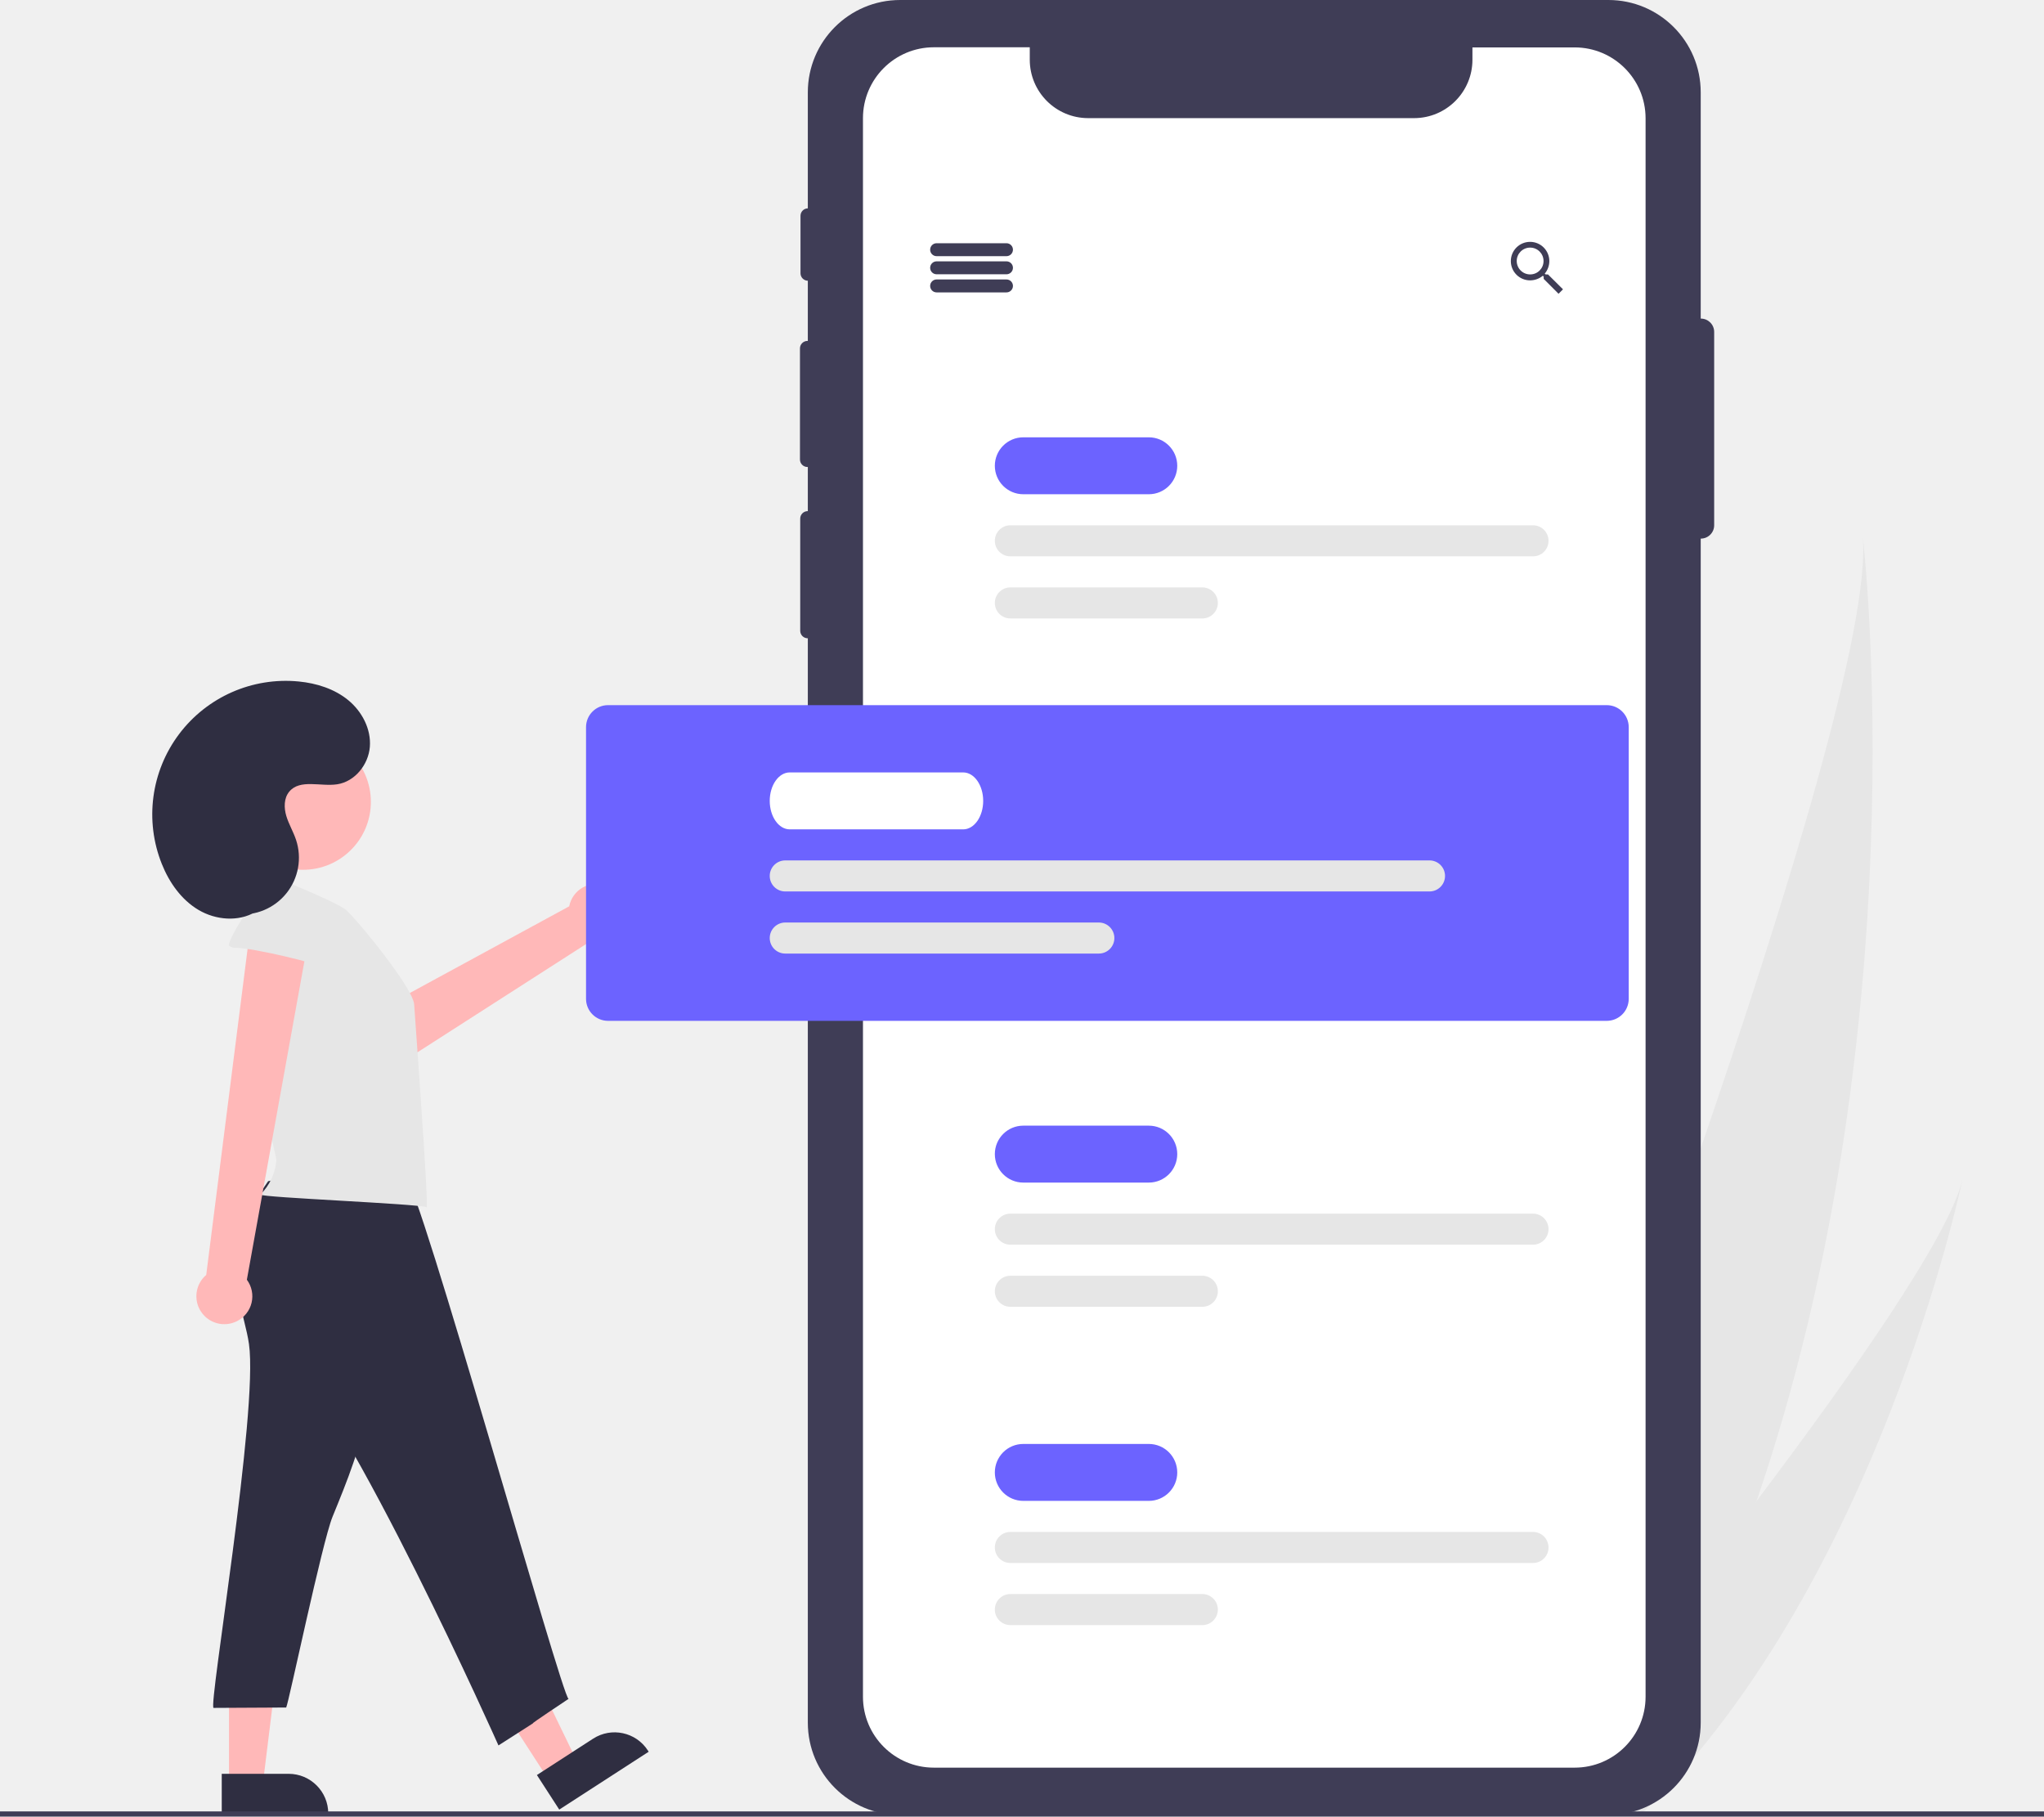
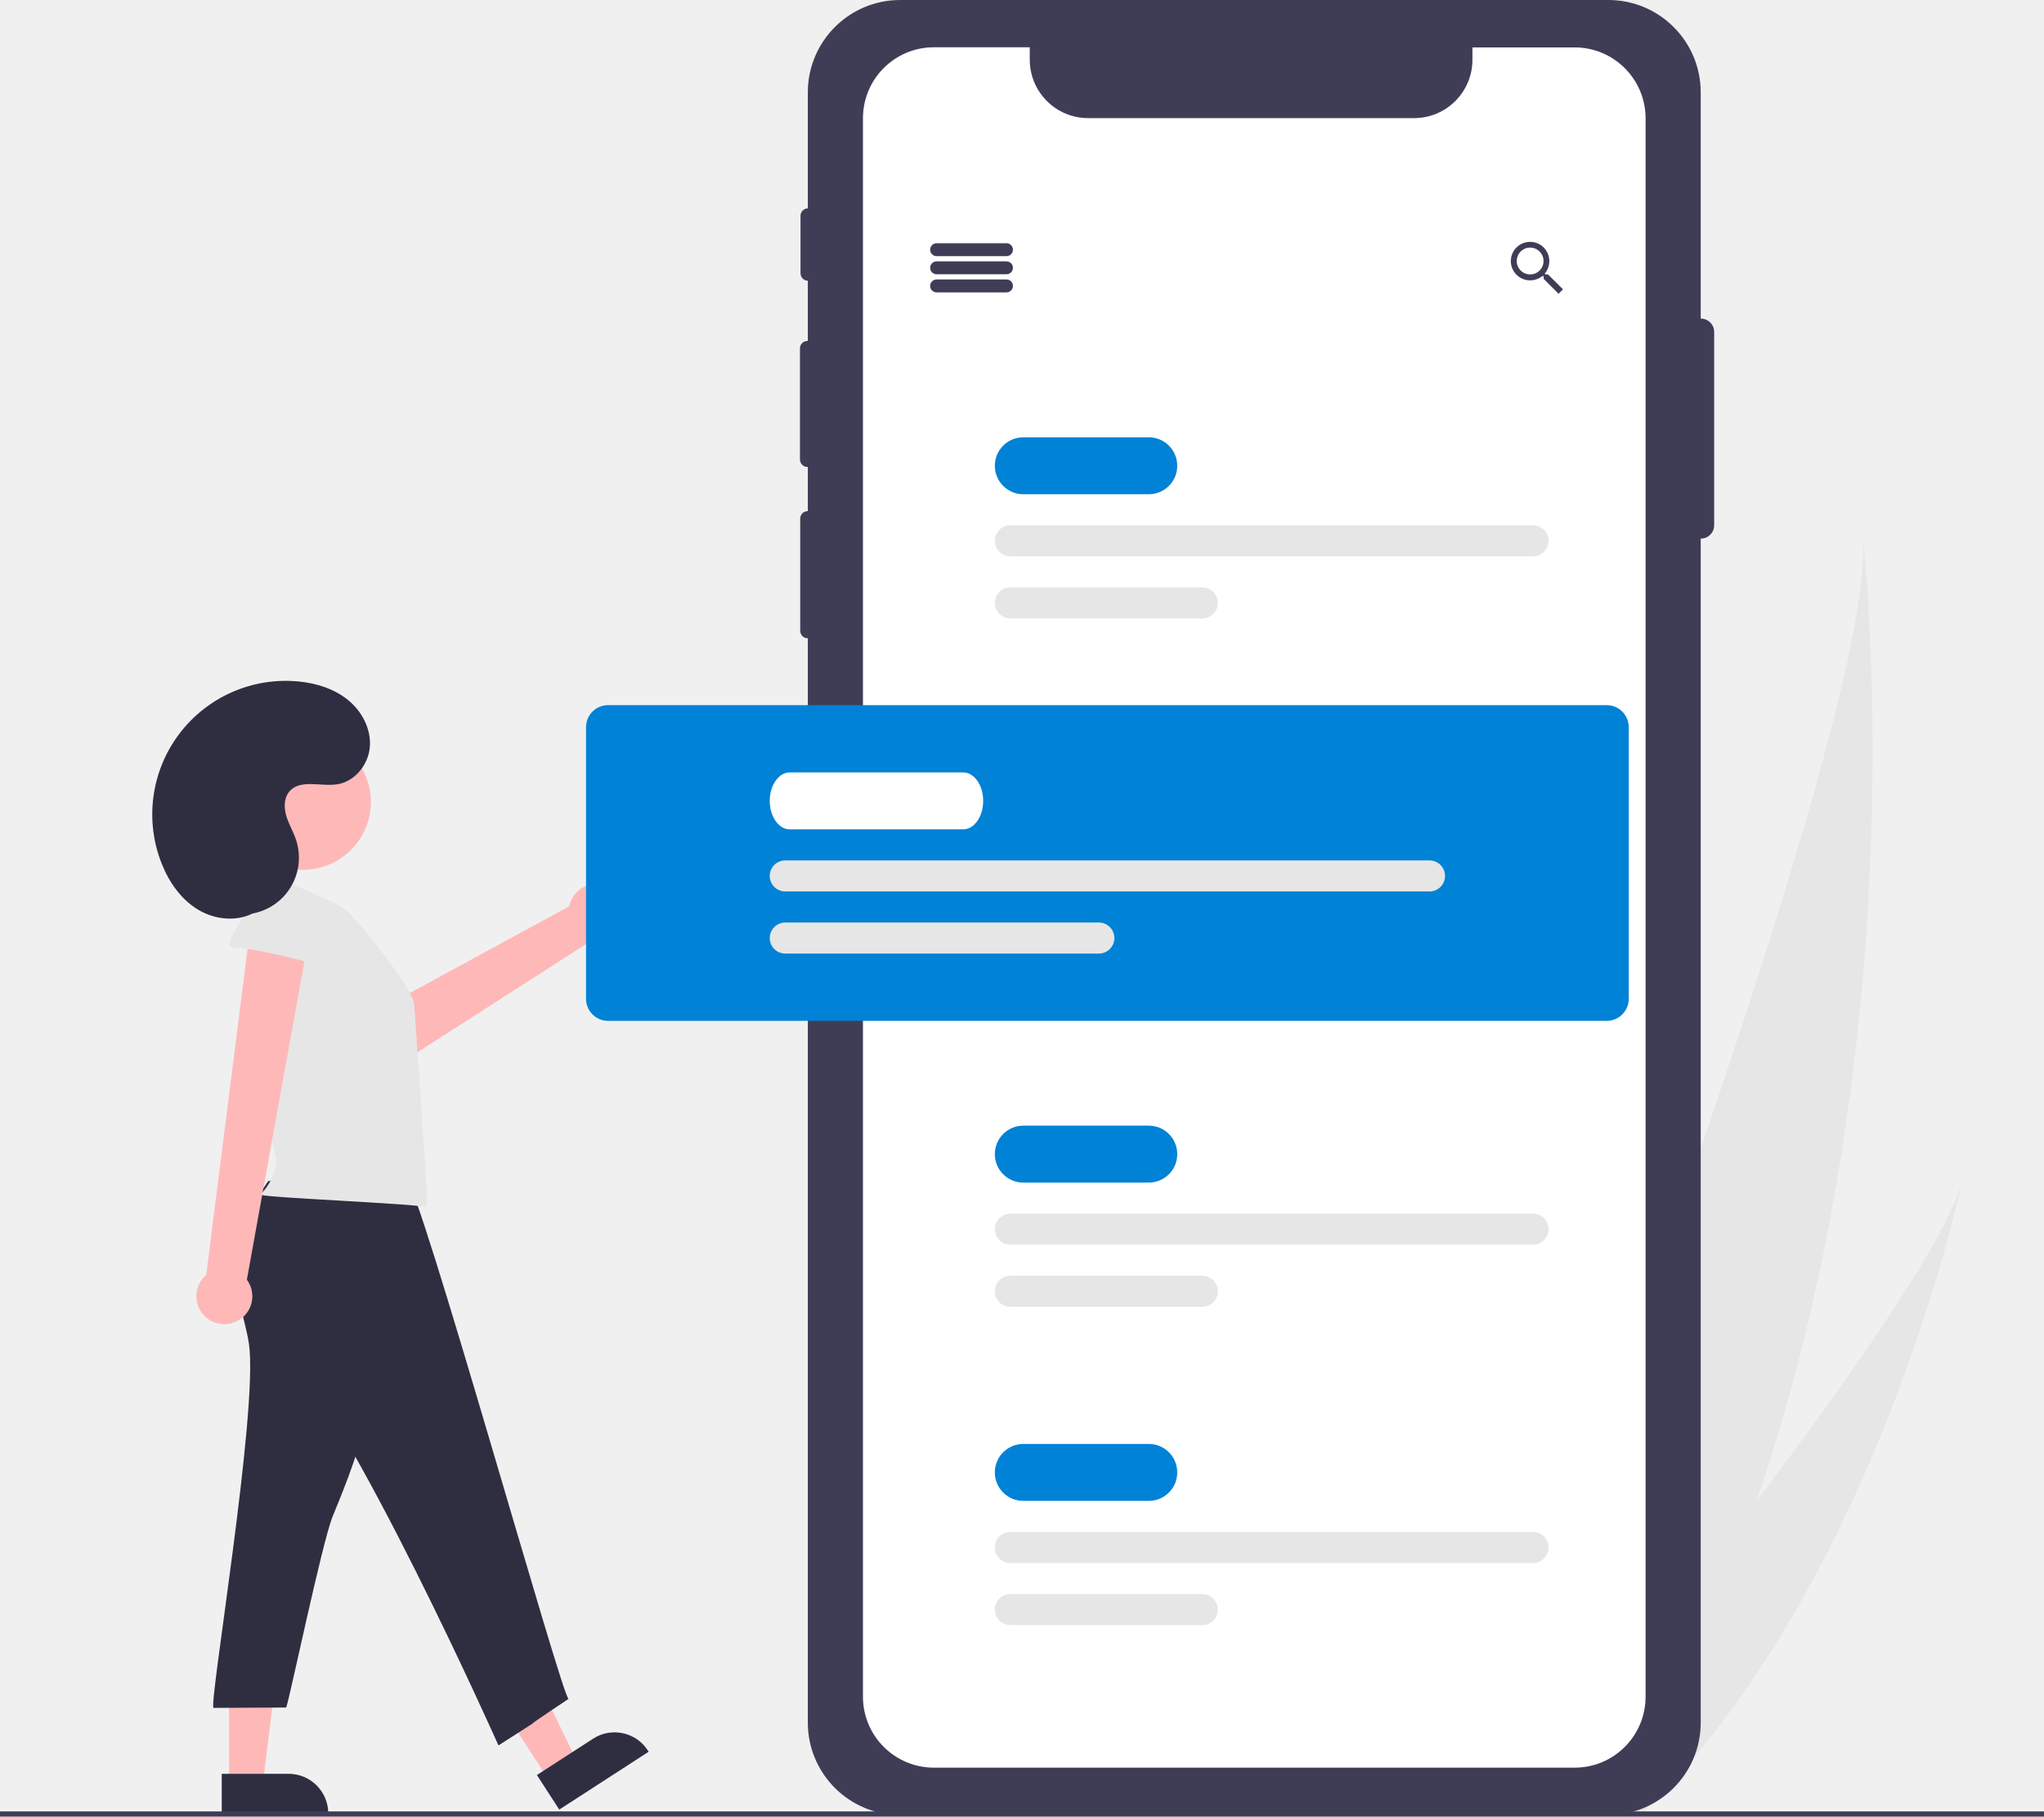
<svg xmlns="http://www.w3.org/2000/svg" data-name="Layer 1" width="790" height="701.992" viewBox="0 0 790 701.992">
  <path d="M883.923,679.037c-13.33,39.042-30.472,78-52.433,115.079-.487.835-.98,1.653-1.478,2.485l-54.368-17.2c.313-.787.655-1.668,1.023-2.629,21.929-56.711,154.233-402.236,148.294-470.362C925.601,311.986,946.298,496.53,883.923,679.037Z" transform="translate(-205 -99.00391)" fill="#e6e6e6" />
  <path d="M841.979,797.434c-.739.755-1.497,1.505-2.261,2.238l-40.786-12.903c.551-.667,1.194-1.453,1.932-2.342,12.079-14.752,47.991-58.919,83.059-105.39,37.685-49.94,74.402-102.533,79.548-124.144C962.438,559.807,930.255,709.403,841.979,797.434Z" transform="translate(-205 -99.00391)" fill="#e6e6e6" />
  <path d="M862.367,222.118c-.015,0-.03.004-.045.005v-87.429a35.69,35.69,0,0,0-35.69-35.69h-273.72a35.69,35.69,0,0,0-35.69,35.69v44.821a2.892,2.892,0,0,0-2.83,2.889v22.2a2.891,2.891,0,0,0,2.83,2.888v23.257h-.145a2.895,2.895,0,0,0-2.895,2.895v42.93a2.895,2.895,0,0,0,2.895,2.895h.145v17.05h-.045a2.895,2.895,0,0,0-2.895,2.895v43.35a2.895,2.895,0,0,0,2.895,2.895h.045V764.684a35.69,35.69,0,0,0,35.69,35.69h273.72a35.69,35.69,0,0,0,35.69-35.69V307.134c.015,0,.03.004.045.004a5.155,5.155,0,0,0,5.155-5.155v-74.71A5.155,5.155,0,0,0,862.367,222.118Z" transform="translate(-205 -99.00391)" fill="#3f3d56" />
  <path d="M841.012,144.684v610a27.41,27.41,0,0,1-27.41,27.4h-247.66a27.41,27.41,0,0,1-27.41-27.4v-610a27.41,27.41,0,0,1,27.41-27.41h37.06v4.81a22.58,22.58,0,0,0,22.57,22.57h126a22.57,22.57,0,0,0,22.52-22.57v-4.76h39.51A27.41,27.41,0,0,1,841.012,144.684Z" transform="translate(-205 -99.00391)" fill="#fff" />
  <path d="M439.411,441.286a10.743,10.743,0,0,0-14.423,7.958l-88.254,47.988,15.517,17.464,81.96-52.599a10.801,10.801,0,0,0,5.2-20.812Z" transform="translate(-205 -99.00391)" fill="#ffb8b8" />
  <polygon points="211.903 687.551 222.9 680.438 200.697 634.635 184.466 645.133 211.903 687.551" fill="#ffb8b8" />
  <path d="M413.533,772.484h41.163a0,0,0,0,1,0,0V788.388a0,0,0,0,1,0,0H428.842a15.309,15.309,0,0,1-15.309-15.309v-.595a0,0,0,0,1,0,0Z" transform="translate(1017.487 1100.959) rotate(147.1041)" fill="#2f2e41" />
  <polygon points="88.511 689.206 101.608 689.206 107.841 638.688 88.511 638.688 88.511 689.206" fill="#ffb8b8" />
  <path d="M290.705,784.467h41.163a0,0,0,0,1,0,0v15.904a0,0,0,0,1,0,0H306.014A15.309,15.309,0,0,1,290.705,785.062v-.595A0,0,0,0,1,290.705,784.467Z" transform="translate(417.572 1485.835) rotate(-180)" fill="#2f2e41" />
  <path d="M594,197.996H567a2.5,2.5,0,0,1,0-5h27a2.5,2.5,0,0,1,0,5Z" transform="translate(-205 -99.00391)" fill="#3f3d56" />
  <path d="M594,204.996H567a2.5,2.5,0,0,1,0-5h27a2.5,2.5,0,0,1,0,5Z" transform="translate(-205 -99.00391)" fill="#3f3d56" />
  <path d="M594,211.996H567a2.5,2.5,0,0,1,0-5h27a2.5,2.5,0,0,1,0,5Z" transform="translate(-205 -99.00391)" fill="#3f3d56" />
  <path d="M803.292,205.046h-.91l-.35-.29a7.61,7.61,0,0,0,1.78-4.89,7.44,7.44,0,1,0-7.4,7.48,7.73,7.73,0,0,0,4.88-1.78l.34.29v.92l5.74,5.75,1.72-1.72Zm-6.88,0a5.18,5.18,0,1,1,5.16-5.2l0.0.02a5.15,5.15,0,0,1-5.12,5.18c-.013 0-.027 0-.04 0Z" transform="translate(-205 -99.00391)" fill="#3f3d56" />
-   <path d="M649.005,289.996H600.5a11,11,0,0,1,0-22h48.505a11,11,0,0,1,0,22Z" transform="translate(-205 -99.00391)" fill="#6c63ff" />
+   <path d="M649.005,289.996H600.5a11,11,0,0,1,0-22h48.505a11,11,0,0,1,0,22Z" transform="translate(-205 -99.00391)" fill="#0082d6" />
  <path d="M797.5,313.996h-202a6,6,0,0,1,0-12h202a6,6,0,0,1,0,12Z" transform="translate(-205 -99.00391)" fill="#e6e6e6" />
  <path d="M669.7,337.996H595.5a6,6,0,0,1,0-12h74.2a6,6,0,0,1,0,12Z" transform="translate(-205 -99.00391)" fill="#e6e6e6" />
-   <path d="M649.005,555.996H600.5a11,11,0,0,1,0-22h48.505a11,11,0,0,1,0,22Z" transform="translate(-205 -99.00391)" fill="#6c63ff" />
+   <path d="M649.005,555.996H600.5a11,11,0,0,1,0-22h48.505a11,11,0,0,1,0,22Z" transform="translate(-205 -99.00391)" fill="#0082d6" />
  <path d="M797.5,579.996h-202a6,6,0,0,1,0-12h202a6,6,0,0,1,0,12Z" transform="translate(-205 -99.00391)" fill="#e6e6e6" />
  <path d="M669.7,603.996H595.5a6,6,0,0,1,0-12h74.2a6,6,0,0,1,0,12Z" transform="translate(-205 -99.00391)" fill="#e6e6e6" />
-   <path d="M649.005,678.996H600.5a11,11,0,0,1,0-22h48.505a11,11,0,0,1,0,22Z" transform="translate(-205 -99.00391)" fill="#6c63ff" />
+   <path d="M649.005,678.996H600.5a11,11,0,0,1,0-22h48.505a11,11,0,0,1,0,22Z" transform="translate(-205 -99.00391)" fill="#0082d6" />
  <path d="M797.5,702.996h-202a6,6,0,0,1,0-12h202a6,6,0,0,1,0,12Z" transform="translate(-205 -99.00391)" fill="#e6e6e6" />
  <path d="M669.7,726.996H595.5a6,6,0,0,1,0-12h74.2a6,6,0,0,1,0,12Z" transform="translate(-205 -99.00391)" fill="#e6e6e6" />
-   <path d="M826,493.496H440a8.51,8.51,0,0,1-8.5-8.5v-105a8.51,8.51,0,0,1,8.5-8.5H826a8.51,8.51,0,0,1,8.5,8.5v105A8.51,8.51,0,0,1,826,493.496Z" transform="translate(-205 -99.00391)" fill="#6c63ff" />
+   <path d="M826,493.496H440a8.51,8.51,0,0,1-8.5-8.5v-105a8.51,8.51,0,0,1,8.5-8.5H826a8.51,8.51,0,0,1,8.5,8.5v105A8.51,8.51,0,0,1,826,493.496Z" transform="translate(-205 -99.00391)" fill="#0082d6" />
  <path d="M301.232,618.416c3.69,25.89-15.85,140.59-13.68,140.58l28.06-.15c1-1.92,13.88-63.81,17.92-73.74,5.64-13.78,11.33-27.73,13.55-42.45,2.09-13.82,1.06-27.9-.3-41.81a2.64,2.64,0,0,0-3.06-3l-37.65-1.94c-7.76-.4-9.6-2.1-8.42,5.52C298.472,607.116,300.412,612.656,301.232,618.416Z" transform="translate(-205 -99.00391)" fill="#2f2e41" />
  <path d="M308.632,555.466c-7.65,11-15.67,23.66-13.13,36.83,1.93,10,9.55,17.75,16.74,25,28.74,28.86,85.41,156.2,85.41,156.2,27.348-17.5-.652.5,27.1-18-2.46-.19-58.35-201.1-62.98-201.37C343.042,552.886,326.882,551.056,308.632,555.466Z" transform="translate(-205 -99.00391)" fill="#2f2e41" />
  <path d="M338.89,450.767c-3.886-3.465-31.192-14.152-31.192-14.152a4.684,4.684,0,0,0-1.509.045c-1.554.392-2.263,2.323-1.931,3.885s-2.391,27.224-3.093,38.894c-1.23,20.367,10.765,66.503,10.659,67.914a21.076,21.076,0,0,1-6.208,13.292c.934,1.16,60.265,3.485,64.301,4.858.815-1.033-4.594-74.213-4.843-78.347C364.659,480.881,344.02,455.519,338.89,450.767Z" transform="translate(-205 -99.00391)" fill="#e6e6e6" />
  <path d="M296.573,609.555a10.743,10.743,0,0,0,3.842-16.018l25.033-138.54-23.36-.308-17.384,136.998a10.801,10.801,0,0,0,11.87,17.868Z" transform="translate(-205 -99.00391)" fill="#ffb8b8" />
  <path d="M296.372,465.276a4.43,4.43,0,0,1-2.76-.72c-1.39-1.19,9.95-19.4,12.19-19.67,7.29-.84,14.79-1.12,21.86.85s13.72,6.45,16.88,13.08c1.32,2.76-8.25,16.65-12.6,14.61C326.732,470.986,303.232,465.446,296.372,465.276Z" transform="translate(-205 -99.00391)" fill="#e6e6e6" />
  <circle cx="117.102" cy="309.88" r="26.239" fill="#ffb8b8" />
  <path d="M296.33,452.267A21.925,21.925,0,0,0,319.415,423.542c-1.044-3.139-2.79-6.017-3.746-9.184s-.982-6.912,1.139-9.451c4.15-4.968,12.148-1.843,18.545-2.831,6.817-1.052,12.046-7.592,12.592-14.468s-3.038-13.68-8.373-18.052-12.216-6.524-19.08-7.199a51.594,51.594,0,0,0-52.955,70.495c2.868,7.176,7.552,13.859,14.206,17.789s15.441,4.685,22.073.718" transform="translate(-205 -99.00391)" fill="#2f2e41" />
  <path d="M577.277,419.496h-67.054c-4.259,0-7.723-4.935-7.723-11s3.465-11,7.723-11H577.277c4.259,0,7.723,4.935,7.723,11S581.535,419.496,577.277,419.496Z" transform="translate(-205 -99.00391)" fill="#fff" />
  <path d="M757.5,443.496h-249a6,6,0,0,1,0-12h249a6,6,0,0,1,0,12Z" transform="translate(-205 -99.00391)" fill="#e6e6e6" />
  <path d="M629.7,467.496H508.5a6,6,0,0,1,0-12H629.7a6,6,0,0,1,0,12Z" transform="translate(-205 -99.00391)" fill="#e6e6e6" />
  <rect y="699.992" width="790" height="2" fill="#3f3d56" />
</svg>
